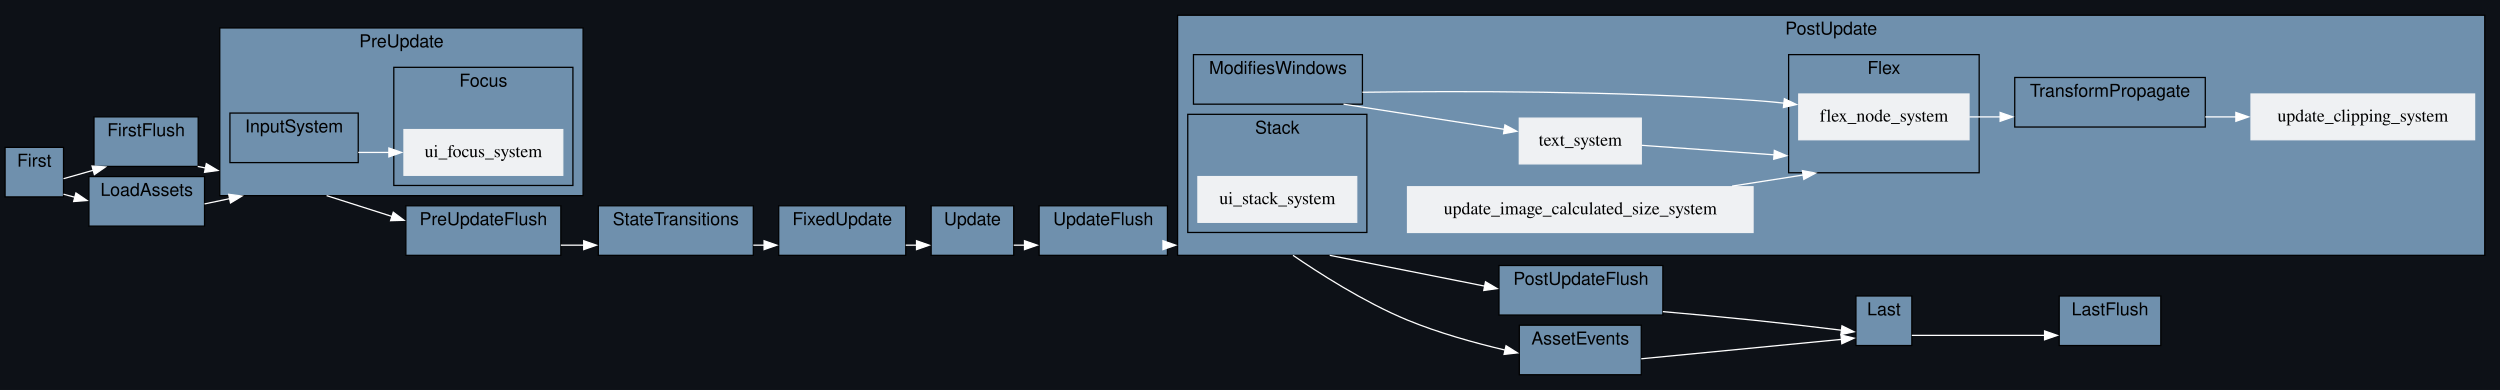
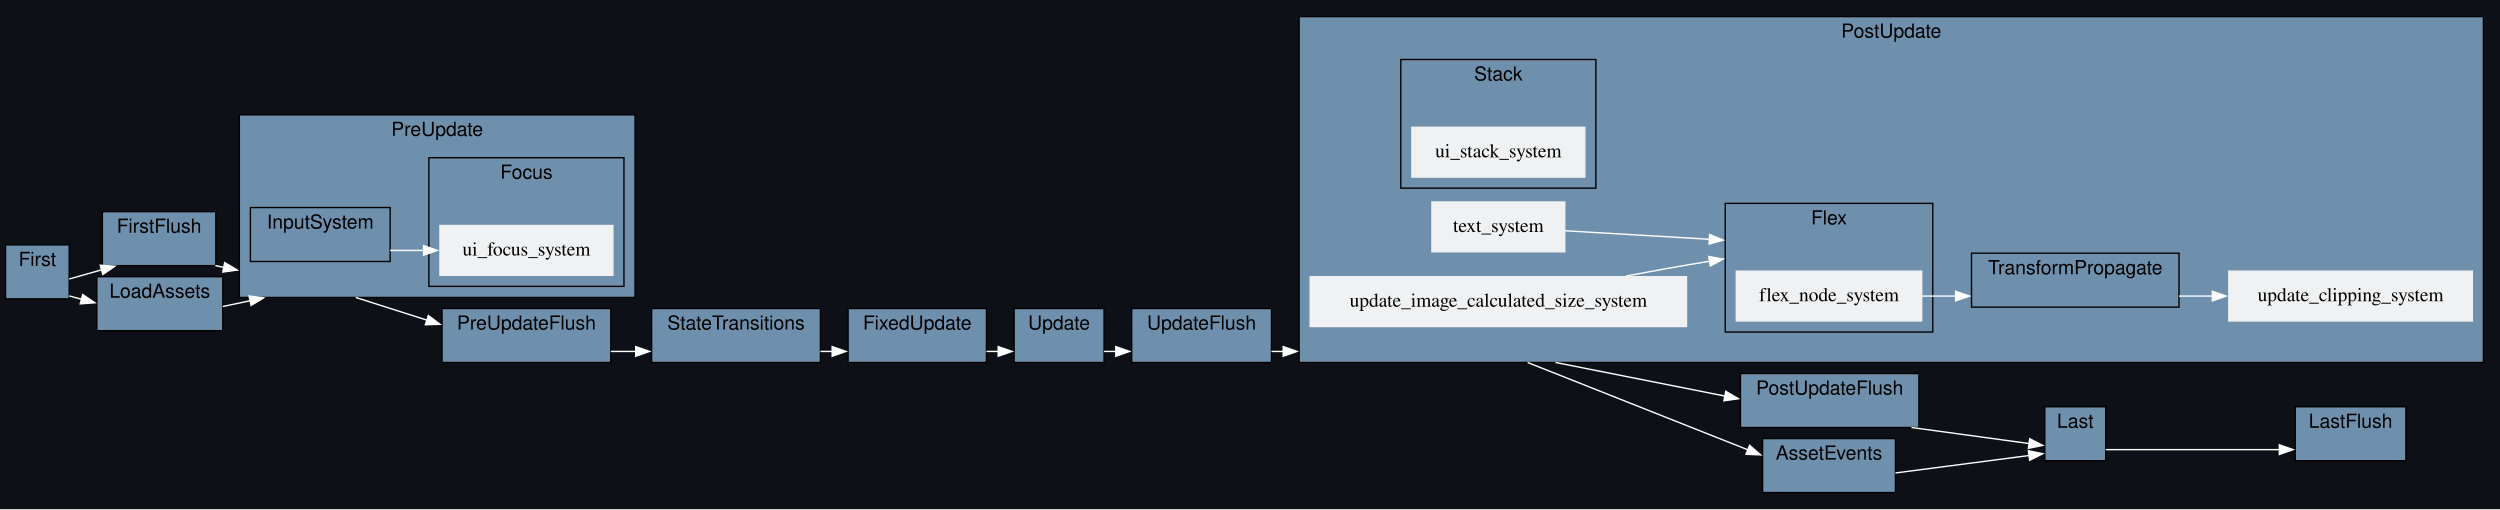
- <svg xmlns="http://www.w3.org/2000/svg" width="1968pt" height="307pt" viewBox="0.00 0.00 1968.00 307.00">
-   <g id="graph0" class="graph" transform="scale(1 1) rotate(0) translate(4 303)">
-     <polygon fill="#0d1117" stroke="none" points="-4,4 -4,-303 1964,-303 1964,4 -4,4" />
+ <svg xmlns="http://www.w3.org/2000/svg" width="1807pt" height="368pt" viewBox="0.00 0.00 1807.00 368.00">
+   <g id="graph0" class="graph" transform="scale(1 1) rotate(0) translate(4 364)">
+     <polygon fill="#0d1117" stroke="none" points="-4,4 -4,-364 1803,-364 1803,4 -4,4" />
    <g id="clust1" class="cluster">
      <polygon fill="#6f90ad" stroke="black" points="729,-102 729,-141 794,-141 794,-102 729,-102" />
      <text text-anchor="middle" x="761.5" y="-125.8" font-family="Helvetica,sans-Serif" font-size="14.00">Update</text>
    </g>
    <g id="clust2" class="cluster">
      <polygon fill="#6f90ad" stroke="black" points="70,-172 70,-211 152,-211 152,-172 70,-172" />
      <text text-anchor="middle" x="111" y="-195.8" font-family="Helvetica,sans-Serif" font-size="14.00">FirstFlush</text>
    </g>
    <g id="clust3" class="cluster">
      <polygon fill="#6f90ad" stroke="black" points="315.5,-102 315.5,-141 437.5,-141 437.5,-102 315.5,-102" />
      <text text-anchor="middle" x="376.5" y="-125.8" font-family="Helvetica,sans-Serif" font-size="14.00">PreUpdateFlush</text>
    </g>
    <g id="clust4" class="cluster">
      <polygon fill="#6f90ad" stroke="black" points="814,-102 814,-141 915,-141 915,-102 814,-102" />
      <text text-anchor="middle" x="864.5" y="-125.8" font-family="Helvetica,sans-Serif" font-size="14.00">UpdateFlush</text>
    </g>
    <g id="clust5" class="cluster">
-       <polygon fill="#6f90ad" stroke="black" points="1176,-55 1176,-94 1305,-94 1305,-55 1176,-55" />
-       <text text-anchor="middle" x="1240.5" y="-78.8" font-family="Helvetica,sans-Serif" font-size="14.00">PostUpdateFlush</text>
+       <polygon fill="#6f90ad" stroke="black" points="1254,-55 1254,-94 1383,-94 1383,-55 1254,-55" />
+       <text text-anchor="middle" x="1318.5" y="-78.8" font-family="Helvetica,sans-Serif" font-size="14.00">PostUpdateFlush</text>
    </g>
    <g id="clust6" class="cluster">
-       <polygon fill="#6f90ad" stroke="black" points="1617,-31 1617,-70 1697,-70 1697,-31 1617,-31" />
-       <text text-anchor="middle" x="1657" y="-54.8" font-family="Helvetica,sans-Serif" font-size="14.00">LastFlush</text>
+       <polygon fill="#6f90ad" stroke="black" points="1655,-31 1655,-70 1735,-70 1735,-31 1655,-31" />
+       <text text-anchor="middle" x="1695" y="-54.8" font-family="Helvetica,sans-Serif" font-size="14.00">LastFlush</text>
    </g>
    <g id="clust7" class="cluster">
      <polygon fill="#6f90ad" stroke="black" points="0,-148 0,-187 46,-187 46,-148 0,-148" />
      <text text-anchor="middle" x="23" y="-171.8" font-family="Helvetica,sans-Serif" font-size="14.00">First</text>
    </g>
    <g id="clust8" class="cluster">
      <polygon fill="#6f90ad" stroke="black" points="169,-149 169,-281 455,-281 455,-149 169,-149" />
      <text text-anchor="middle" x="312" y="-265.8" font-family="Helvetica,sans-Serif" font-size="14.00">PreUpdate</text>
    </g>
    <g id="clust9" class="cluster">
      <polygon fill="#6f90ad" stroke="black" points="177,-175 177,-214 278,-214 278,-175 177,-175" />
      <text text-anchor="middle" x="227.5" y="-198.8" font-family="Helvetica,sans-Serif" font-size="14.00">InputSystem</text>
    </g>
    <g id="clust10" class="cluster">
      <polygon fill="#6f90ad" stroke="black" points="306,-157 306,-250 447,-250 447,-157 306,-157" />
      <text text-anchor="middle" x="376.5" y="-234.8" font-family="Helvetica,sans-Serif" font-size="14.00">Focus</text>
    </g>
    <g id="clust11" class="cluster">
      <polygon fill="#6f90ad" stroke="black" points="467,-102 467,-141 589,-141 589,-102 467,-102" />
      <text text-anchor="middle" x="528" y="-125.8" font-family="Helvetica,sans-Serif" font-size="14.00">StateTransitions</text>
    </g>
    <g id="clust12" class="cluster">
      <polygon fill="#6f90ad" stroke="black" points="609,-102 609,-141 709,-141 709,-102 609,-102" />
      <text text-anchor="middle" x="659" y="-125.8" font-family="Helvetica,sans-Serif" font-size="14.00">FixedUpdate</text>
    </g>
    <g id="clust13" class="cluster">
-       <polygon fill="#6f90ad" stroke="black" points="923,-102 923,-291 1952,-291 1952,-102 923,-102" />
-       <text text-anchor="middle" x="1437.5" y="-275.8" font-family="Helvetica,sans-Serif" font-size="14.00">PostUpdate</text>
+       <polygon fill="#6f90ad" stroke="black" points="935,-102 935,-352 1791,-352 1791,-102 935,-102" />
+       <text text-anchor="middle" x="1363" y="-336.8" font-family="Helvetica,sans-Serif" font-size="14.00">PostUpdate</text>
    </g>
    <g id="clust14" class="cluster">
-       <polygon fill="#6f90ad" stroke="black" points="1582,-203 1582,-242 1732,-242 1732,-203 1582,-203" />
-       <text text-anchor="middle" x="1657" y="-226.8" font-family="Helvetica,sans-Serif" font-size="14.00">TransformPropagate</text>
+       <polygon fill="#6f90ad" stroke="black" points="1421,-142 1421,-181 1571,-181 1571,-142 1421,-142" />
+       <text text-anchor="middle" x="1496" y="-165.8" font-family="Helvetica,sans-Serif" font-size="14.00">TransformPropagate</text>
    </g>
    <g id="clust15" class="cluster">
-       <polygon fill="#6f90ad" stroke="black" points="935.5,-221 935.5,-260 1068.5,-260 1068.5,-221 935.5,-221" />
-       <text text-anchor="middle" x="1002" y="-244.8" font-family="Helvetica,sans-Serif" font-size="14.00">ModifiesWindows</text>
+       <polygon fill="#6f90ad" stroke="black" points="1243,-124 1243,-217 1393,-217 1393,-124 1243,-124" />
+       <text text-anchor="middle" x="1318" y="-201.8" font-family="Helvetica,sans-Serif" font-size="14.00">Flex</text>
    </g>
    <g id="clust16" class="cluster">
-       <polygon fill="#6f90ad" stroke="black" points="1404,-167 1404,-260 1554,-260 1554,-167 1404,-167" />
-       <text text-anchor="middle" x="1479" y="-244.8" font-family="Helvetica,sans-Serif" font-size="14.00">Flex</text>
+       <polygon fill="#6f90ad" stroke="black" points="1008.5,-228 1008.5,-321 1149.5,-321 1149.5,-228 1008.5,-228" />
+       <text text-anchor="middle" x="1079" y="-305.8" font-family="Helvetica,sans-Serif" font-size="14.00">Stack</text>
    </g>
    <g id="clust17" class="cluster">
-       <polygon fill="#6f90ad" stroke="black" points="931,-120 931,-213 1072,-213 1072,-120 931,-120" />
-       <text text-anchor="middle" x="1001.5" y="-197.8" font-family="Helvetica,sans-Serif" font-size="14.00">Stack</text>
+       <polygon fill="#6f90ad" stroke="black" points="1474,-31 1474,-70 1518,-70 1518,-31 1474,-31" />
+       <text text-anchor="middle" x="1496" y="-54.8" font-family="Helvetica,sans-Serif" font-size="14.00">Last</text>
    </g>
    <g id="clust18" class="cluster">
-       <polygon fill="#6f90ad" stroke="black" points="1457,-31 1457,-70 1501,-70 1501,-31 1457,-31" />
-       <text text-anchor="middle" x="1479" y="-54.8" font-family="Helvetica,sans-Serif" font-size="14.00">Last</text>
-     </g>
-     <g id="clust19" class="cluster">
      <polygon fill="#6f90ad" stroke="black" points="66,-125 66,-164 157,-164 157,-125 66,-125" />
      <text text-anchor="middle" x="111.5" y="-148.8" font-family="Helvetica,sans-Serif" font-size="14.00">LoadAssets</text>
    </g>
-     <g id="clust20" class="cluster">
-       <polygon fill="#6f90ad" stroke="black" points="1192,-8 1192,-47 1288,-47 1288,-8 1192,-8" />
-       <text text-anchor="middle" x="1240" y="-31.8" font-family="Helvetica,sans-Serif" font-size="14.00">AssetEvents</text>
+     <g id="clust19" class="cluster">
+       <polygon fill="#6f90ad" stroke="black" points="1270,-8 1270,-47 1366,-47 1366,-8 1270,-8" />
+       <text text-anchor="middle" x="1318" y="-31.8" font-family="Helvetica,sans-Serif" font-size="14.00">AssetEvents</text>
    </g>
    <g id="edge7" class="edge">
      <path fill="none" stroke="white" d="M794,-110C796.81,-110 799.71,-110 802.65,-110" />
      <polygon fill="white" stroke="white" points="802.49,-113.5 812.49,-110 802.49,-106.5 802.49,-113.5" />
    </g>
    <g id="edge2" class="edge">
      <path fill="none" stroke="white" d="M151.64,-172C153.65,-171.6 155.69,-171.19 157.74,-170.77" />
      <polygon fill="white" stroke="white" points="158.41,-174.21 167.52,-168.8 157.02,-167.35 158.41,-174.21" />
    </g>
    <g id="edge4" class="edge">
      <path fill="none" stroke="white" d="M437.5,-110C443.43,-110 449.48,-110 455.51,-110" />
      <polygon fill="white" stroke="white" points="455.49,-113.5 465.49,-110 455.49,-106.5 455.49,-113.5" />
    </g>
    <g id="edge8" class="edge">
-       <path fill="none" stroke="white" d="M915,-110C917,-110 919,-110 921,-110" />
-       <polygon fill="white" stroke="white" points="911.49,-113.5 921.49,-110 911.49,-106.5 911.49,-113.5" />
+       <path fill="none" stroke="white" d="M915,-110C917.77,-110 920.62,-110 923.52,-110" />
+       <polygon fill="white" stroke="white" points="923.49,-113.5 933.49,-110 923.49,-106.5 923.49,-113.5" />
    </g>
    <g id="edge10" class="edge">
-       <path fill="none" stroke="white" d="M1305,-57.69C1327.46,-55.72 1352.86,-53.39 1376,-51 1399.35,-48.59 1425.65,-45.49 1445.7,-43.04" />
-       <polygon fill="white" stroke="white" points="1446,-46.53 1455.5,-41.83 1445.15,-39.58 1446,-46.53" />
+       <path fill="none" stroke="white" d="M1377.63,-55C1406.07,-51.13 1439.13,-46.62 1462.9,-43.38" />
+       <polygon fill="white" stroke="white" points="1463.07,-46.89 1472.51,-42.07 1462.12,-39.95 1463.07,-46.89" />
    </g>
    <g id="edge1" class="edge">
      <path fill="none" stroke="white" d="M46,-162.34C52.44,-164.18 59.5,-166.18 66,-168 67.17,-168.33 68.36,-168.66 69.55,-168.99" />
      <polygon fill="white" stroke="white" points="68.45,-172.32 79.02,-171.6 70.31,-165.57 68.45,-172.32" />
    </g>
    <g id="edge13" class="edge">
      <path fill="none" stroke="white" d="M46,-150.12C48.89,-149.34 51.94,-148.53 55.09,-147.68" />
      <polygon fill="white" stroke="white" points="55.78,-151.12 64.54,-145.16 53.98,-144.36 55.78,-151.12" />
    </g>
    <g id="edge3" class="edge">
      <path fill="none" stroke="white" d="M253.1,-149C267.43,-144.44 286.19,-138.46 304.7,-132.56" />
      <polygon fill="white" stroke="white" points="305.59,-135.95 314.06,-129.58 303.47,-129.28 305.59,-135.95" />
    </g>
    <g id="node11" class="node">
      <polygon fill="#eff1f3" stroke="#eff1f3" points="439,-201 314,-201 314,-165 439,-165 439,-201" />
      <text text-anchor="middle" x="376.5" y="-179.3" font-family="Times,serif" font-size="14.00">ui_focus_system</text>
    </g>
    <g id="edge16" class="edge">
      <path fill="none" stroke="white" d="M278,-183C285.9,-183 294.22,-183 302.52,-183" />
      <polygon fill="white" stroke="white" points="302.13,-186.5 312.13,-183 302.13,-179.5 302.13,-186.5" />
    </g>
    <g id="edge5" class="edge">
      <path fill="none" stroke="white" d="M589,-110C591.86,-110 594.74,-110 597.6,-110" />
      <polygon fill="white" stroke="white" points="597.49,-113.5 607.49,-110 597.49,-106.5 597.49,-113.5" />
    </g>
    <g id="edge6" class="edge">
      <path fill="none" stroke="white" d="M709,-110C711.85,-110 714.71,-110 717.54,-110" />
      <polygon fill="white" stroke="white" points="717.49,-113.5 727.49,-110 717.49,-106.5 717.49,-113.5" />
    </g>
    <g id="edge9" class="edge">
-       <path fill="none" stroke="white" d="M1042.75,-102C1076.12,-95.37 1124.45,-85.77 1164.8,-77.75" />
-       <polygon fill="white" stroke="white" points="1165.39,-81.2 1174.52,-75.81 1164.03,-74.33 1165.39,-81.2" />
+       <path fill="none" stroke="white" d="M1120.34,-102C1153.81,-95.36 1202.31,-85.74 1242.77,-77.72" />
+       <polygon fill="white" stroke="white" points="1243.39,-81.17 1252.52,-75.79 1242.03,-74.3 1243.39,-81.17" />
    </g>
    <g id="edge14" class="edge">
-       <path fill="none" stroke="white" d="M1013.85,-102C1032.07,-89.49 1069.32,-65.26 1104,-51 1128.44,-40.95 1156.57,-33.11 1180.81,-27.42" />
-       <polygon fill="white" stroke="white" points="1181.55,-30.84 1190.53,-25.21 1180,-24.01 1181.55,-30.84" />
+       <path fill="none" stroke="white" d="M1100.16,-102C1135.09,-88.15 1208.03,-59.22 1259.65,-38.75" />
+       <polygon fill="white" stroke="white" points="1260.59,-42.14 1268.59,-35.2 1258.01,-35.63 1260.59,-42.14" />
    </g>
-     <g id="node23" class="node">
-       <polygon fill="#eff1f3" stroke="#eff1f3" points="1944,-229 1768,-229 1768,-193 1944,-193 1944,-229" />
-       <text text-anchor="middle" x="1856" y="-207.3" font-family="Times,serif" font-size="14.00">update_clipping_system</text>
+     <g id="node22" class="node">
+       <polygon fill="#eff1f3" stroke="#eff1f3" points="1783,-168 1607,-168 1607,-132 1783,-132 1783,-168" />
+       <text text-anchor="middle" x="1695" y="-146.3" font-family="Times,serif" font-size="14.00">update_clipping_system</text>
    </g>
-     <g id="edge22" class="edge">
-       <path fill="none" stroke="white" d="M1732,-211C1739.9,-211 1748.03,-211 1756.17,-211" />
-       <polygon fill="white" stroke="white" points="1756.08,-214.5 1766.08,-211 1756.08,-207.5 1756.08,-214.5" />
+     <g id="edge20" class="edge">
+       <path fill="none" stroke="white" d="M1571,-150C1578.9,-150 1587.03,-150 1595.17,-150" />
+       <polygon fill="white" stroke="white" points="1595.08,-153.5 1605.08,-150 1595.08,-146.5 1595.08,-153.5" />
    </g>
-     <g id="node18" class="node">
-       <polygon fill="#eff1f3" stroke="#eff1f3" points="1546,-229 1412,-229 1412,-193 1546,-193 1546,-229" />
-       <text text-anchor="middle" x="1479" y="-207.3" font-family="Times,serif" font-size="14.00">flex_node_system</text>
+     <g id="node17" class="node">
+       <polygon fill="#eff1f3" stroke="#eff1f3" points="1385,-168 1251,-168 1251,-132 1385,-132 1385,-168" />
+       <text text-anchor="middle" x="1318" y="-146.3" font-family="Times,serif" font-size="14.00">flex_node_system</text>
    </g>
-     <g id="edge21" class="edge">
-       <path fill="none" stroke="white" d="M1068.5,-230.37C1143.21,-231.4 1268.51,-231.54 1376,-224 1383.96,-223.44 1392.25,-222.68 1400.51,-221.81" />
-       <polygon fill="white" stroke="white" points="1400.66,-225.31 1410.21,-220.72 1399.89,-218.36 1400.66,-225.31" />
+     <g id="edge19" class="edge">
+       <path fill="none" stroke="white" d="M1385.29,-150C1393.21,-150 1401.39,-150 1409.53,-150" />
+       <polygon fill="white" stroke="white" points="1409.49,-153.5 1419.49,-150 1409.49,-146.5 1409.49,-153.5" />
+     </g>
+     <g id="node19" class="node">
+       <polygon fill="#eff1f3" stroke="#eff1f3" points="1141.5,-272 1016.5,-272 1016.5,-236 1141.5,-236 1141.5,-272" />
+       <text text-anchor="middle" x="1079" y="-250.3" font-family="Times,serif" font-size="14.00">ui_stack_system</text>
+     </g>
+     <g id="node20" class="node">
+       <polygon fill="#eff1f3" stroke="#eff1f3" points="1127,-218 1031,-218 1031,-182 1127,-182 1127,-218" />
+       <text text-anchor="middle" x="1079" y="-196.3" font-family="Times,serif" font-size="14.00">text_system</text>
+     </g>
+     <g id="edge17" class="edge">
+       <path fill="none" stroke="white" d="M1127.39,-197.2C1157.23,-195.44 1196.62,-193.11 1231.76,-191.04" />
+       <polygon fill="white" stroke="white" points="1231.71,-194.54 1241.49,-190.46 1231.3,-187.56 1231.71,-194.54" />
    </g>
    <g id="node21" class="node">
-       <polygon fill="#eff1f3" stroke="#eff1f3" points="1288,-210 1192,-210 1192,-174 1288,-174 1288,-210" />
-       <text text-anchor="middle" x="1240" y="-188.3" font-family="Times,serif" font-size="14.00">text_system</text>
+       <polygon fill="#eff1f3" stroke="#eff1f3" points="1215,-164 943,-164 943,-128 1215,-128 1215,-164" />
+       <text text-anchor="middle" x="1079" y="-142.3" font-family="Times,serif" font-size="14.00">update_image_calculated_size_system</text>
    </g>
    <g id="edge18" class="edge">
-       <path fill="none" stroke="white" d="M1053.6,-221C1090.86,-215.18 1141.41,-207.27 1180.32,-201.18" />
-       <polygon fill="white" stroke="white" points="1180.68,-204.67 1190.02,-199.66 1179.6,-197.75 1180.68,-204.67" />
-     </g>
-     <g id="edge20" class="edge">
-       <path fill="none" stroke="white" d="M1546.29,-211C1554.21,-211 1562.39,-211 1570.53,-211" />
-       <polygon fill="white" stroke="white" points="1570.49,-214.5 1580.49,-211 1570.49,-207.5 1570.49,-214.5" />
-     </g>
-     <g id="node20" class="node">
-       <polygon fill="#eff1f3" stroke="#eff1f3" points="1064,-164 939,-164 939,-128 1064,-128 1064,-164" />
-       <text text-anchor="middle" x="1001.5" y="-142.3" font-family="Times,serif" font-size="14.00">ui_stack_system</text>
-     </g>
-     <g id="edge17" class="edge">
-       <path fill="none" stroke="white" d="M1288.39,-188.6C1318.23,-186.46 1357.62,-183.63 1392.76,-181.11" />
-       <polygon fill="white" stroke="white" points="1392.77,-184.62 1402.49,-180.42 1392.27,-177.64 1392.77,-184.62" />
-     </g>
-     <g id="node22" class="node">
-       <polygon fill="#eff1f3" stroke="#eff1f3" points="1376,-156 1104,-156 1104,-120 1376,-120 1376,-156" />
-       <text text-anchor="middle" x="1240" y="-134.3" font-family="Times,serif" font-size="14.00">update_image_calculated_size_system</text>
-     </g>
-     <g id="edge19" class="edge">
-       <path fill="none" stroke="white" d="M1359.5,-156.5C1378.93,-159.53 1398.36,-162.57 1415.7,-165.27" />
-       <polygon fill="white" stroke="white" points="1414.86,-168.68 1425.28,-166.77 1415.94,-161.77 1414.86,-168.68" />
+       <path fill="none" stroke="white" d="M1171.2,-164.46C1190.81,-168.17 1211.66,-171.93 1231.66,-175.19" />
+       <polygon fill="white" stroke="white" points="1231.08,-178.64 1241.51,-176.76 1232.18,-171.73 1231.08,-178.64" />
    </g>
    <g id="edge11" class="edge">
-       <path fill="none" stroke="white" d="M1501,-39C1526.64,-39 1570.89,-39 1605.56,-39" />
-       <polygon fill="white" stroke="white" points="1605.49,-42.5 1615.49,-39 1605.49,-35.5 1605.49,-42.5" />
+       <path fill="none" stroke="white" d="M1518,-39C1547.72,-39 1602.96,-39 1643.66,-39" />
+       <polygon fill="white" stroke="white" points="1643.49,-42.5 1653.49,-39 1643.49,-35.5 1643.49,-42.5" />
    </g>
    <g id="edge12" class="edge">
      <path fill="none" stroke="white" d="M157,-142.47C163.48,-143.84 170.18,-145.25 176.74,-146.63" />
      <polygon fill="white" stroke="white" points="176.02,-150.05 186.53,-148.69 177.46,-143.21 176.02,-150.05" />
    </g>
    <g id="edge15" class="edge">
-       <path fill="none" stroke="white" d="M1288,-20.56C1334.61,-25.08 1404.81,-31.9 1445.55,-35.85" />
-       <polygon fill="white" stroke="white" points="1445.21,-39.33 1455.5,-36.82 1445.88,-32.37 1445.21,-39.33" />
+       <path fill="none" stroke="white" d="M1366,-22.14C1396.51,-26.13 1435.5,-31.22 1462.59,-34.76" />
+       <polygon fill="white" stroke="white" points="1462.13,-38.23 1472.5,-36.06 1463.04,-31.29 1462.13,-38.23" />
    </g>
  </g>
</svg>
